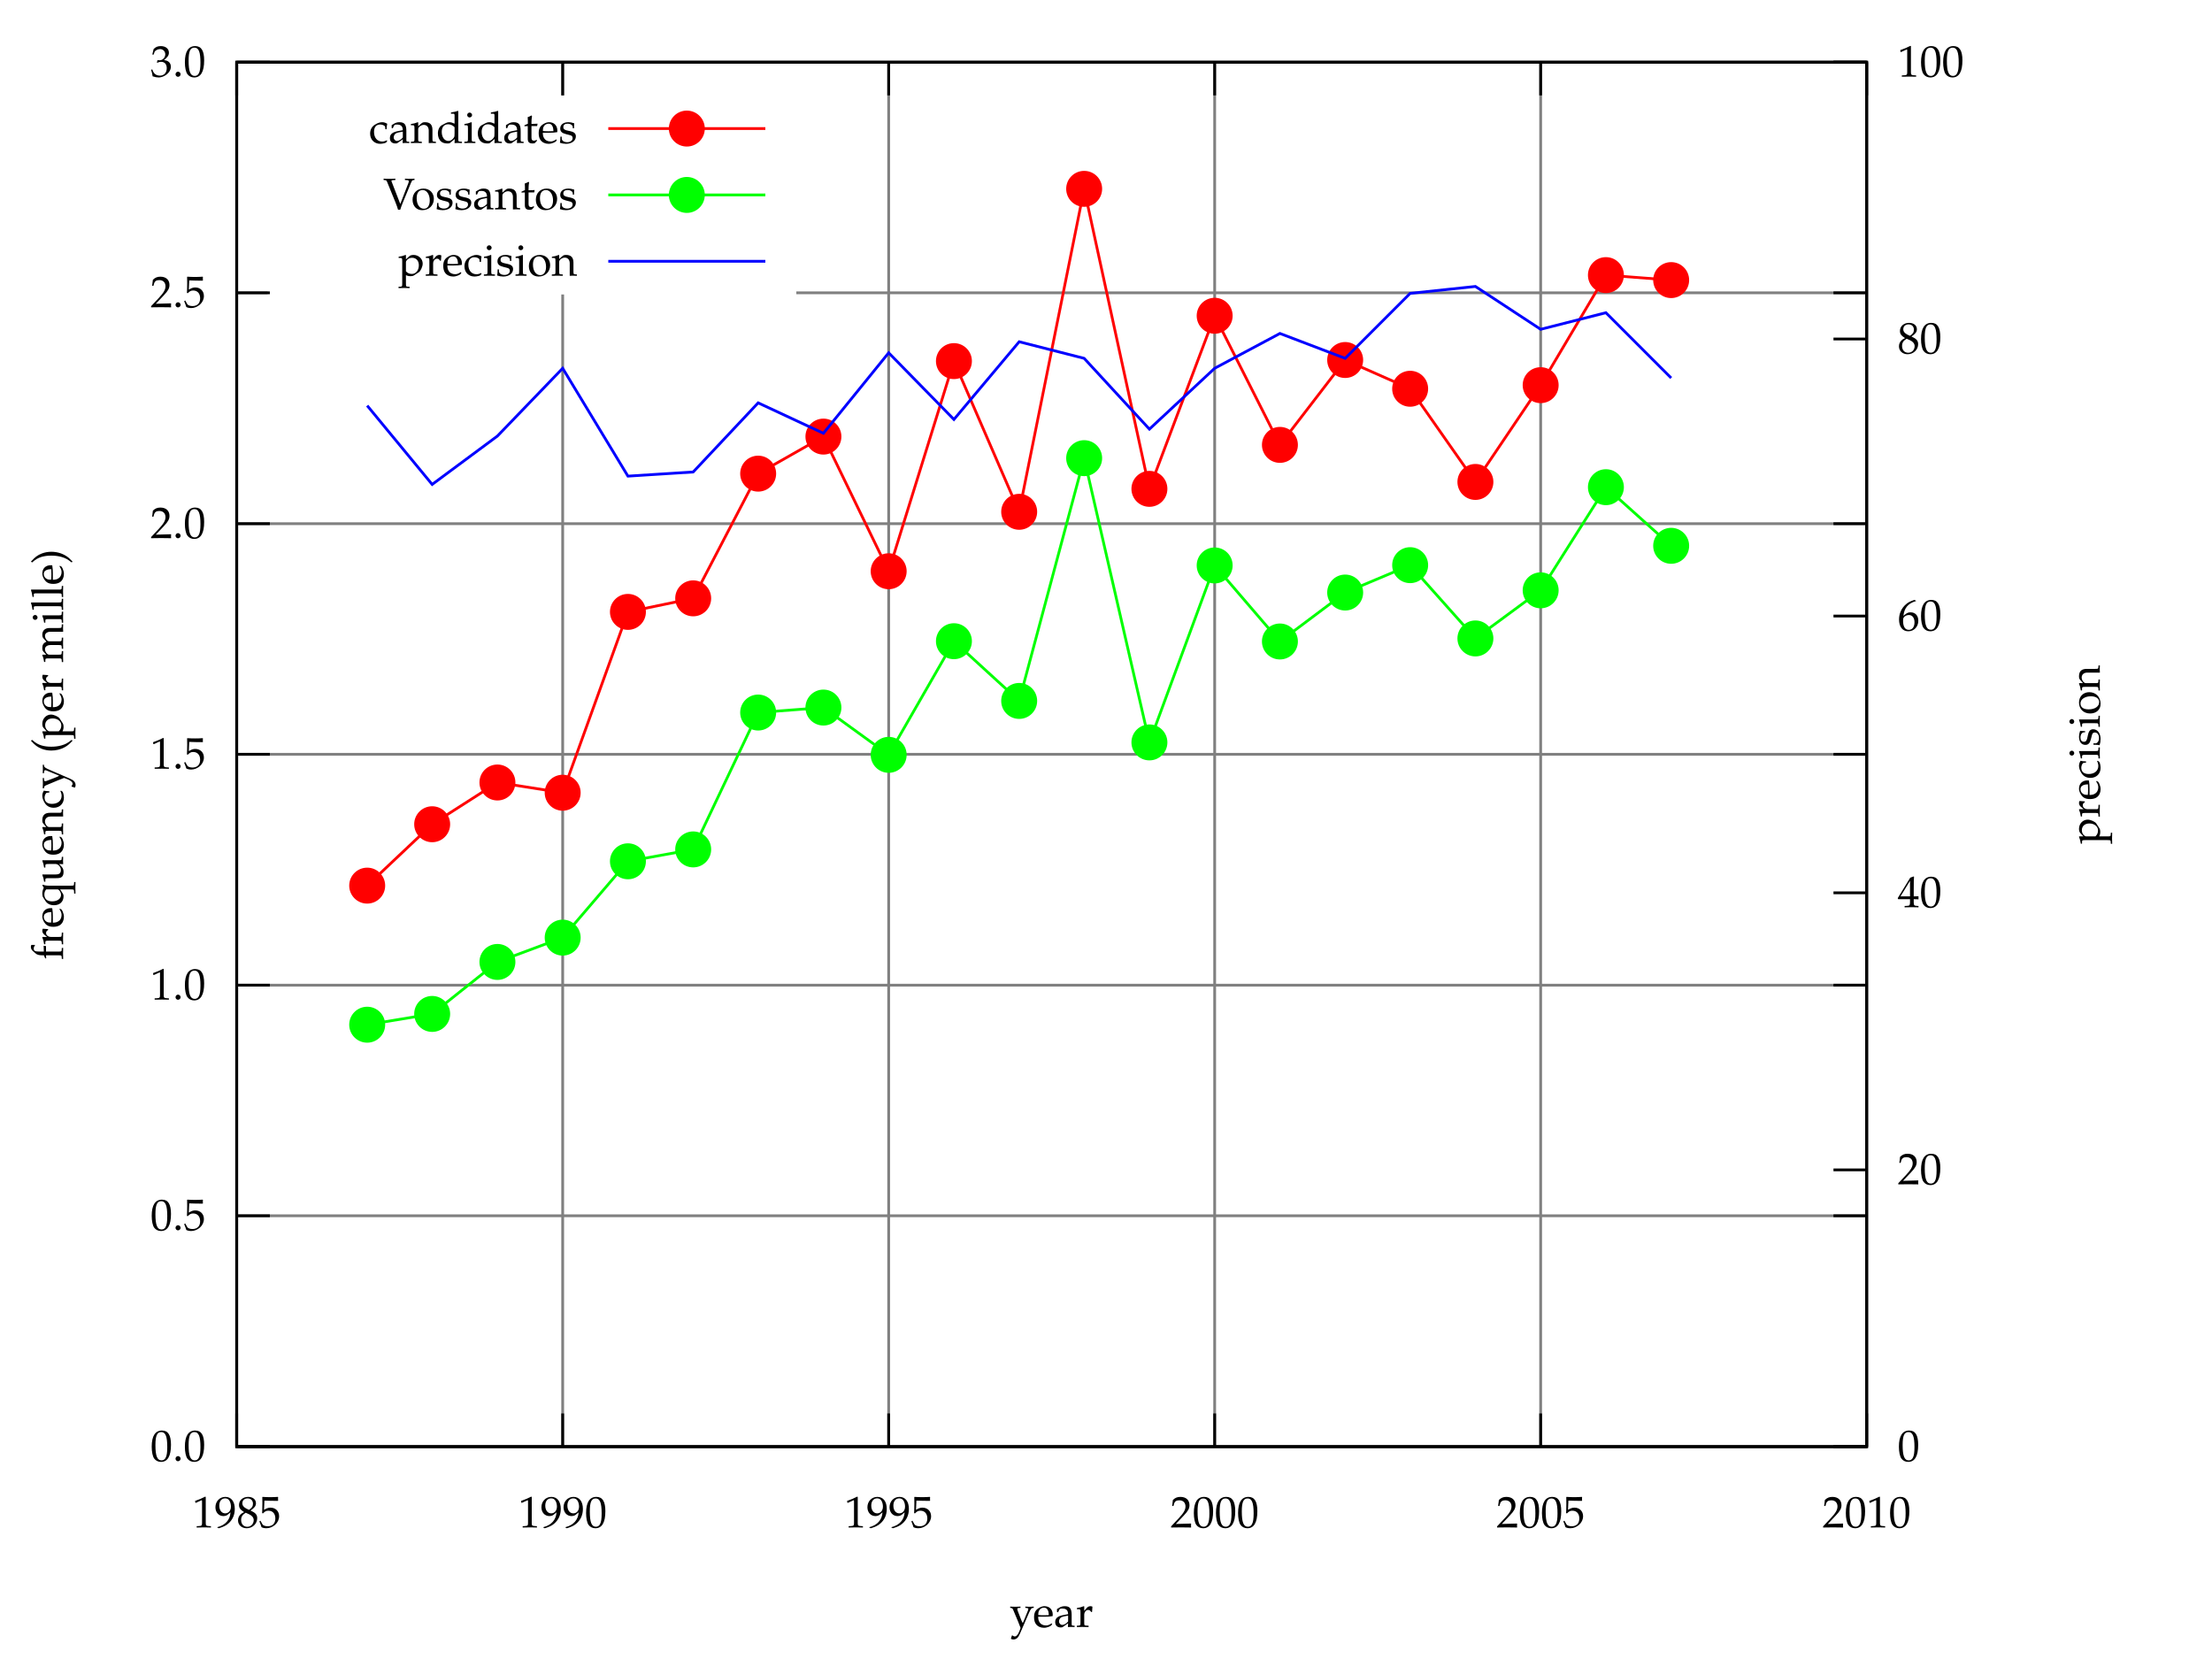
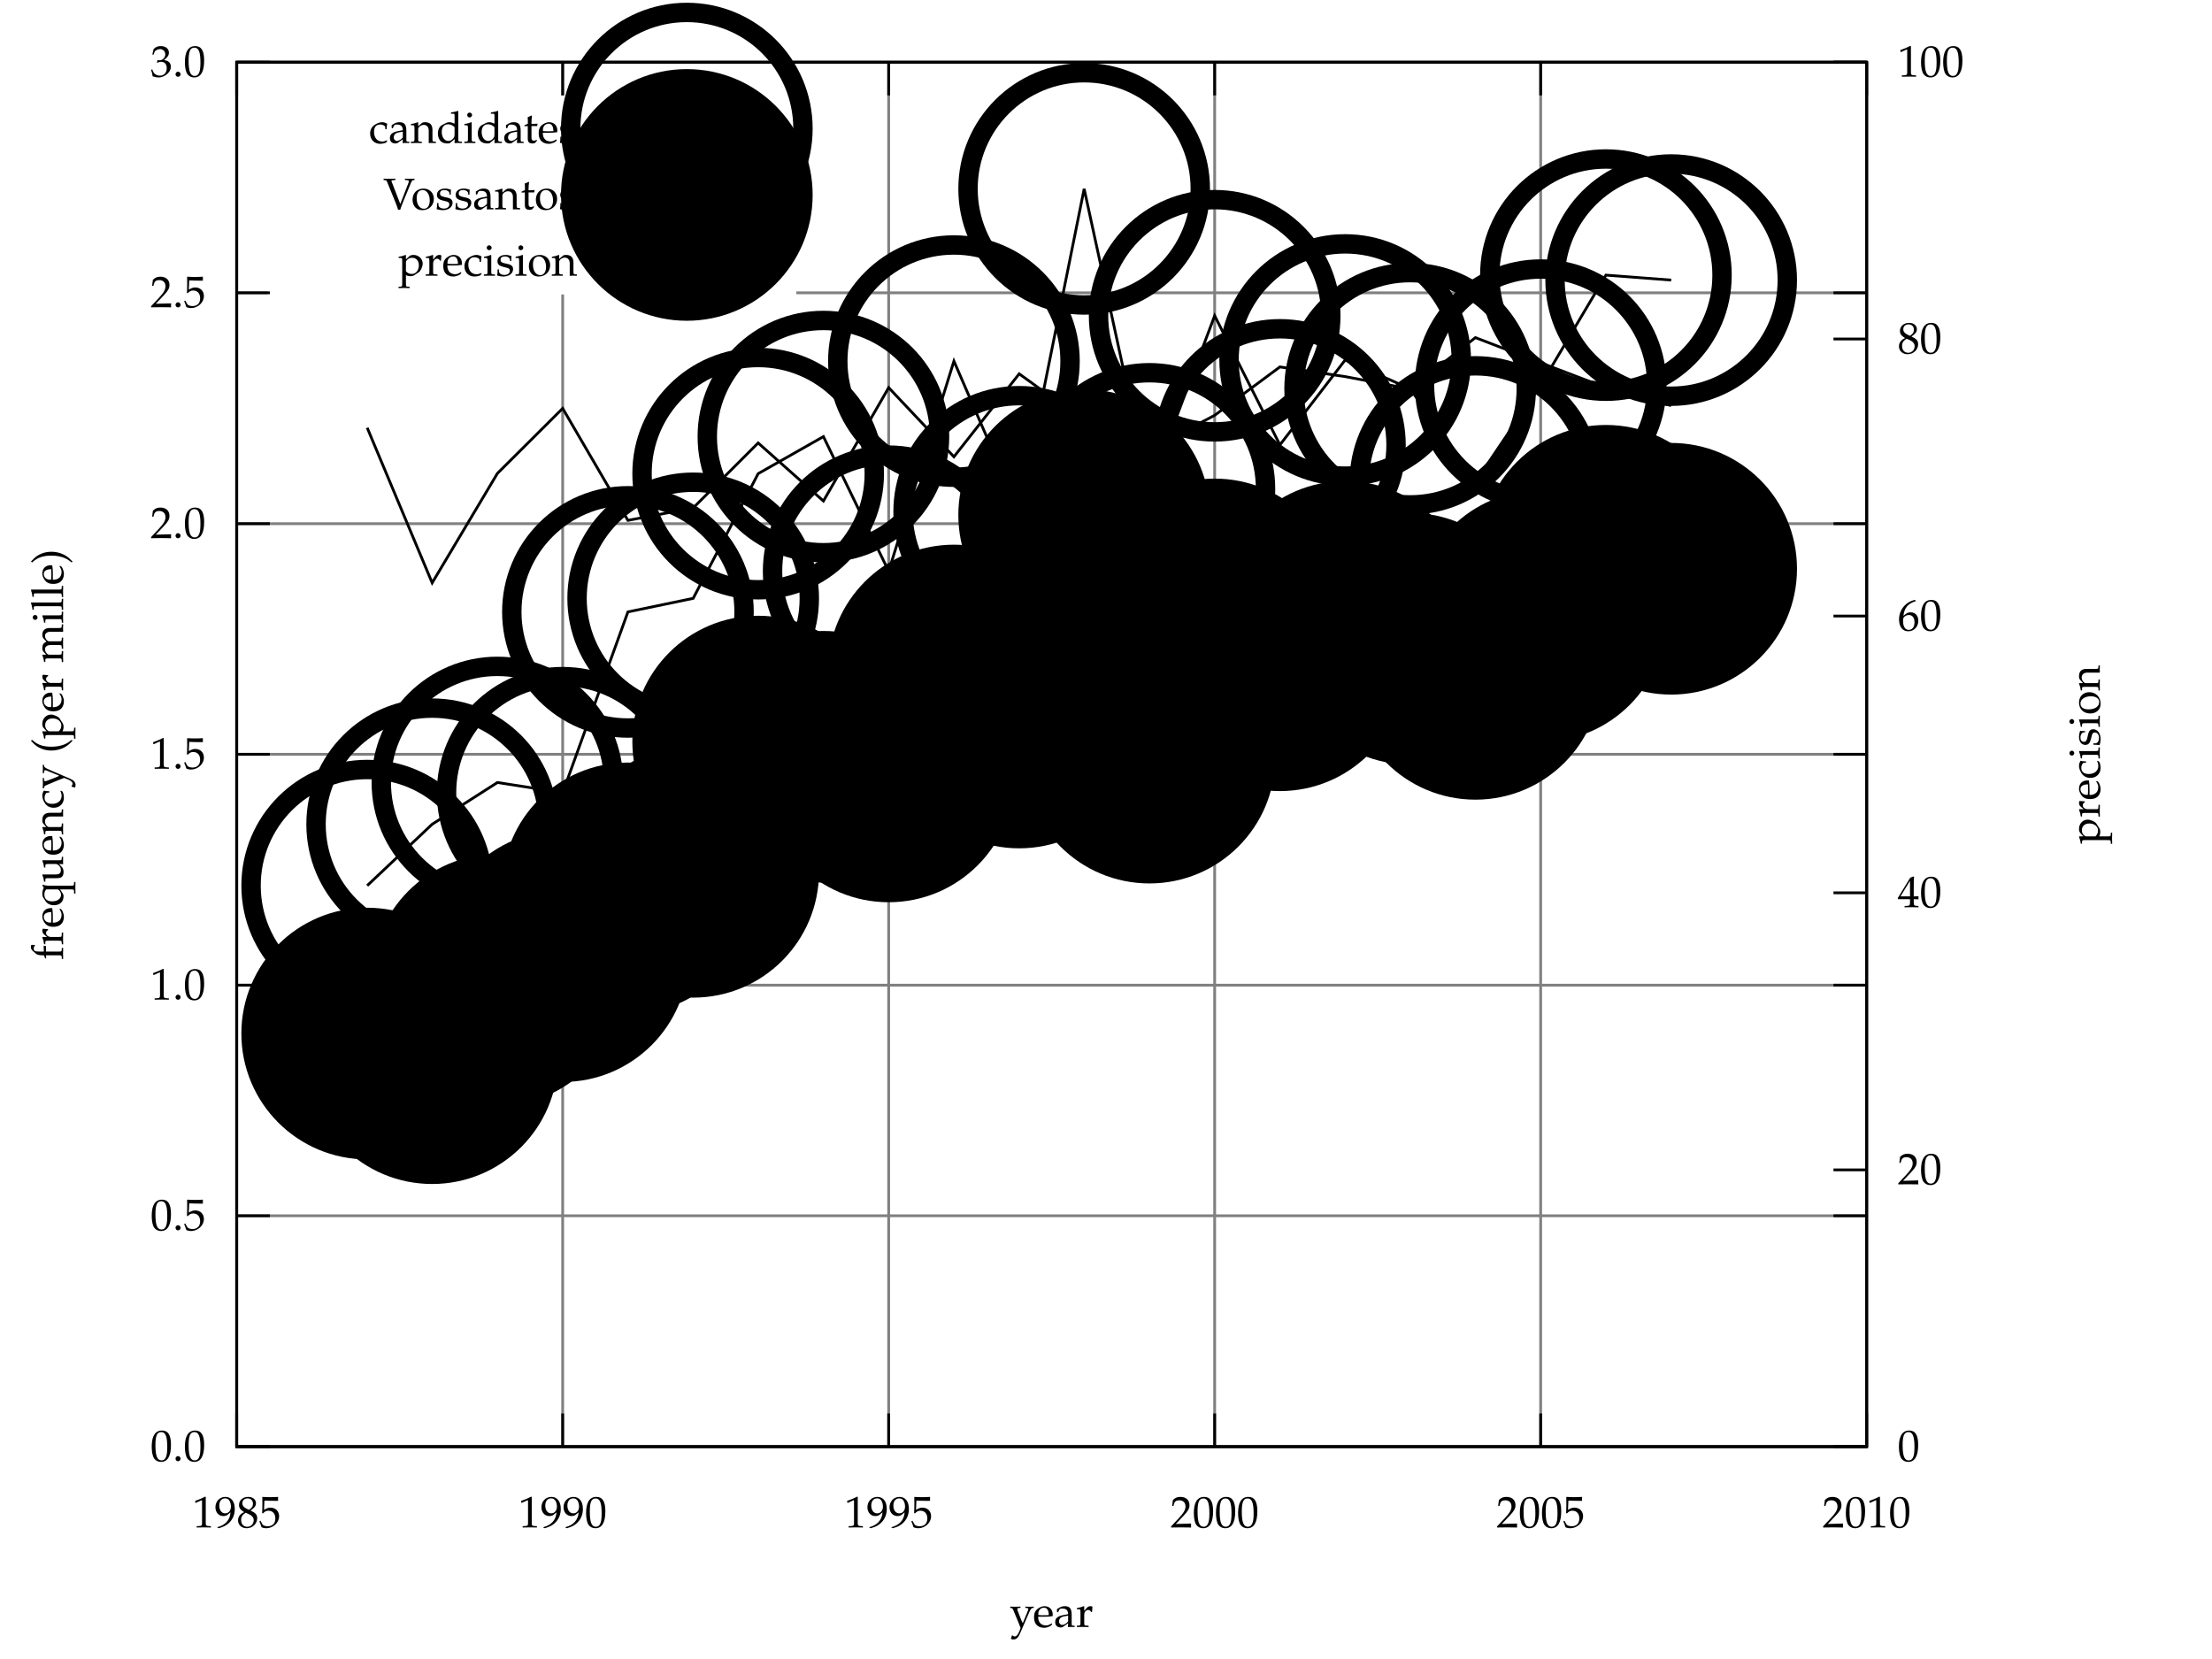
<svg xmlns="http://www.w3.org/2000/svg" xmlns:xlink="http://www.w3.org/1999/xlink" viewBox="0 0 800 600">
  <g id="gnuplot_canvas">
    <rect x="0" y="0" width="800" height="600" fill="none" />
    <defs>
      <circle id="gpDot" r="0.5" stroke-width="0.5" />
      <path id="gpPt0" stroke-width="0.167" stroke="currentColor" d="M-1,0 h2 M0,-1 v2" />
      <path id="gpPt1" stroke-width="0.167" stroke="currentColor" d="M-1,-1 L1,1 M1,-1 L-1,1" />
      <path id="gpPt2" stroke-width="0.167" stroke="currentColor" d="M-1,0 L1,0 M0,-1 L0,1 M-1,-1 L1,1 M-1,1 L1,-1" />
      <rect id="gpPt3" stroke-width="0.167" stroke="currentColor" x="-1" y="-1" width="2" height="2" />
      <rect id="gpPt4" stroke-width="0.167" stroke="currentColor" fill="currentColor" x="-1" y="-1" width="2" height="2" />
      <circle id="gpPt5" stroke-width="0.167" stroke="currentColor" cx="0" cy="0" r="1" />
      <use xlink:href="#gpPt5" id="gpPt6" fill="currentColor" stroke="none" />
      <path id="gpPt7" stroke-width="0.167" stroke="currentColor" d="M0,-1.33 L-1.33,0.67 L1.33,0.67 z" />
      <use xlink:href="#gpPt7" id="gpPt8" fill="currentColor" stroke="none" />
      <use xlink:href="#gpPt7" id="gpPt9" stroke="currentColor" transform="rotate(180)" />
      <use xlink:href="#gpPt9" id="gpPt10" fill="currentColor" stroke="none" />
      <use xlink:href="#gpPt3" id="gpPt11" stroke="currentColor" transform="rotate(45)" />
      <use xlink:href="#gpPt11" id="gpPt12" fill="currentColor" stroke="none" />
      <path id="gpPt13" stroke-width="0.167" stroke="currentColor" d="M0,1.330 L1.265,0.411 L0.782,-1.067 L-0.782,-1.076 L-1.265,0.411 z" />
      <use xlink:href="#gpPt13" id="gpPt14" fill="currentColor" stroke="none" />
      <filter id="textbox" filterUnits="objectBoundingBox" x="0" y="0" height="1" width="1">
        <feFlood flood-color="white" flood-opacity="1" result="bgnd" />
        <feComposite in="SourceGraphic" in2="bgnd" operator="atop" />
      </filter>
      <filter id="greybox" filterUnits="objectBoundingBox" x="0" y="0" height="1" width="1">
        <feFlood flood-color="lightgrey" flood-opacity="1" result="grey" />
        <feComposite in="SourceGraphic" in2="grey" operator="atop" />
      </filter>
    </defs>
    <g fill="none" color="white" stroke="black" stroke-width="1.00" stroke-linecap="butt" stroke-linejoin="miter">
</g>
    <g fill="none" color="black" stroke="currentColor" stroke-width="1.00" stroke-linecap="butt" stroke-linejoin="miter">
</g>
    <g fill="none" color="black" stroke="currentColor" stroke-width="1.00" stroke-linecap="butt" stroke-linejoin="miter">
      <path stroke="gray" class="gridline" d="M85.6,523.2 L675.1,523.2  " />
    </g>
    <g fill="none" color="black" stroke="currentColor" stroke-width="1.00" stroke-linecap="butt" stroke-linejoin="miter">
      <path stroke="black" d="M85.6,523.2 L97.6,523.2 M675.1,523.2 L663.1,523.2  " />
      <g transform="translate(74.4,528.4)" stroke="none" fill="black" font-family="Palatino Linotype, Book Antiqua, Palatino, FreeSerif, serif" font-size="16.00" text-anchor="end">
        <text>
          <tspan font-family="Palatino Linotype, Book Antiqua, Palatino, FreeSerif, serif">0.0</tspan>
        </text>
      </g>
    </g>
    <g fill="none" color="black" stroke="currentColor" stroke-width="1.00" stroke-linecap="butt" stroke-linejoin="miter">
</g>
    <g fill="none" color="black" stroke="currentColor" stroke-width="1.00" stroke-linecap="butt" stroke-linejoin="miter">
      <path stroke="gray" class="gridline" d="M85.6,439.7 L675.1,439.7  " />
    </g>
    <g fill="none" color="black" stroke="currentColor" stroke-width="1.00" stroke-linecap="butt" stroke-linejoin="miter">
      <path stroke="black" d="M85.6,439.7 L97.6,439.7 M675.1,439.7 L663.1,439.7  " />
      <g transform="translate(74.4,444.9)" stroke="none" fill="black" font-family="Palatino Linotype, Book Antiqua, Palatino, FreeSerif, serif" font-size="16.00" text-anchor="end">
        <text>
          <tspan font-family="Palatino Linotype, Book Antiqua, Palatino, FreeSerif, serif">0.5</tspan>
        </text>
      </g>
    </g>
    <g fill="none" color="black" stroke="currentColor" stroke-width="1.00" stroke-linecap="butt" stroke-linejoin="miter">
</g>
    <g fill="none" color="black" stroke="currentColor" stroke-width="1.00" stroke-linecap="butt" stroke-linejoin="miter">
      <path stroke="gray" class="gridline" d="M85.6,356.3 L675.1,356.3  " />
    </g>
    <g fill="none" color="black" stroke="currentColor" stroke-width="1.00" stroke-linecap="butt" stroke-linejoin="miter">
      <path stroke="black" d="M85.6,356.3 L97.6,356.3 M675.1,356.3 L663.1,356.3  " />
      <g transform="translate(74.4,361.5)" stroke="none" fill="black" font-family="Palatino Linotype, Book Antiqua, Palatino, FreeSerif, serif" font-size="16.00" text-anchor="end">
        <text>
          <tspan font-family="Palatino Linotype, Book Antiqua, Palatino, FreeSerif, serif">1.0</tspan>
        </text>
      </g>
    </g>
    <g fill="none" color="black" stroke="currentColor" stroke-width="1.00" stroke-linecap="butt" stroke-linejoin="miter">
</g>
    <g fill="none" color="black" stroke="currentColor" stroke-width="1.00" stroke-linecap="butt" stroke-linejoin="miter">
      <path stroke="gray" class="gridline" d="M85.6,272.8 L675.1,272.8  " />
    </g>
    <g fill="none" color="black" stroke="currentColor" stroke-width="1.00" stroke-linecap="butt" stroke-linejoin="miter">
      <path stroke="black" d="M85.6,272.8 L97.6,272.8 M675.1,272.8 L663.1,272.8  " />
      <g transform="translate(74.4,278.0)" stroke="none" fill="black" font-family="Palatino Linotype, Book Antiqua, Palatino, FreeSerif, serif" font-size="16.00" text-anchor="end">
        <text>
          <tspan font-family="Palatino Linotype, Book Antiqua, Palatino, FreeSerif, serif">1.5</tspan>
        </text>
      </g>
    </g>
    <g fill="none" color="black" stroke="currentColor" stroke-width="1.00" stroke-linecap="butt" stroke-linejoin="miter">
</g>
    <g fill="none" color="black" stroke="currentColor" stroke-width="1.00" stroke-linecap="butt" stroke-linejoin="miter">
      <path stroke="gray" class="gridline" d="M85.6,189.4 L675.1,189.4  " />
    </g>
    <g fill="none" color="black" stroke="currentColor" stroke-width="1.00" stroke-linecap="butt" stroke-linejoin="miter">
      <path stroke="black" d="M85.6,189.4 L97.6,189.4 M675.1,189.4 L663.1,189.4  " />
      <g transform="translate(74.4,194.6)" stroke="none" fill="black" font-family="Palatino Linotype, Book Antiqua, Palatino, FreeSerif, serif" font-size="16.00" text-anchor="end">
        <text>
          <tspan font-family="Palatino Linotype, Book Antiqua, Palatino, FreeSerif, serif">2.0</tspan>
        </text>
      </g>
    </g>
    <g fill="none" color="black" stroke="currentColor" stroke-width="1.00" stroke-linecap="butt" stroke-linejoin="miter">
</g>
    <g fill="none" color="black" stroke="currentColor" stroke-width="1.00" stroke-linecap="butt" stroke-linejoin="miter">
      <path stroke="gray" class="gridline" d="M85.6,105.9 L96.8,105.9 M288.0,105.9 L675.1,105.9  " />
    </g>
    <g fill="none" color="black" stroke="currentColor" stroke-width="1.00" stroke-linecap="butt" stroke-linejoin="miter">
      <path stroke="black" d="M85.6,105.9 L97.6,105.9 M675.1,105.9 L663.1,105.9  " />
      <g transform="translate(74.4,111.1)" stroke="none" fill="black" font-family="Palatino Linotype, Book Antiqua, Palatino, FreeSerif, serif" font-size="16.00" text-anchor="end">
        <text>
          <tspan font-family="Palatino Linotype, Book Antiqua, Palatino, FreeSerif, serif">2.5</tspan>
        </text>
      </g>
    </g>
    <g fill="none" color="black" stroke="currentColor" stroke-width="1.00" stroke-linecap="butt" stroke-linejoin="miter">
</g>
    <g fill="none" color="black" stroke="currentColor" stroke-width="1.00" stroke-linecap="butt" stroke-linejoin="miter">
      <path stroke="gray" class="gridline" d="M85.6,22.5 L675.1,22.5  " />
    </g>
    <g fill="none" color="black" stroke="currentColor" stroke-width="1.00" stroke-linecap="butt" stroke-linejoin="miter">
      <path stroke="black" d="M85.6,22.5 L97.6,22.5 M675.1,22.5 L663.1,22.5  " />
      <g transform="translate(74.4,27.7)" stroke="none" fill="black" font-family="Palatino Linotype, Book Antiqua, Palatino, FreeSerif, serif" font-size="16.00" text-anchor="end">
        <text>
          <tspan font-family="Palatino Linotype, Book Antiqua, Palatino, FreeSerif, serif">3.0</tspan>
        </text>
      </g>
    </g>
    <g fill="none" color="black" stroke="currentColor" stroke-width="1.00" stroke-linecap="butt" stroke-linejoin="miter">
</g>
    <g fill="none" color="black" stroke="currentColor" stroke-width="1.00" stroke-linecap="butt" stroke-linejoin="miter">
      <path stroke="gray" class="gridline" d="M85.6,523.2 L85.6,22.5  " />
    </g>
    <g fill="none" color="black" stroke="currentColor" stroke-width="1.00" stroke-linecap="butt" stroke-linejoin="miter">
      <path stroke="black" d="M85.6,523.2 L85.6,511.2 M85.6,22.5 L85.6,34.5  " />
      <g transform="translate(85.6,552.4)" stroke="none" fill="black" font-family="Palatino Linotype, Book Antiqua, Palatino, FreeSerif, serif" font-size="16.00" text-anchor="middle">
        <text>
          <tspan font-family="Palatino Linotype, Book Antiqua, Palatino, FreeSerif, serif"> 1985</tspan>
        </text>
      </g>
    </g>
    <g fill="none" color="black" stroke="currentColor" stroke-width="1.00" stroke-linecap="butt" stroke-linejoin="miter">
</g>
    <g fill="none" color="black" stroke="currentColor" stroke-width="1.00" stroke-linecap="butt" stroke-linejoin="miter">
      <path stroke="gray" class="gridline" d="M203.5,523.2 L203.5,106.5 M203.5,34.5 L203.5,22.5  " />
    </g>
    <g fill="none" color="black" stroke="currentColor" stroke-width="1.00" stroke-linecap="butt" stroke-linejoin="miter">
      <path stroke="black" d="M203.5,523.2 L203.5,511.2 M203.5,22.5 L203.5,34.5  " />
      <g transform="translate(203.5,552.4)" stroke="none" fill="black" font-family="Palatino Linotype, Book Antiqua, Palatino, FreeSerif, serif" font-size="16.00" text-anchor="middle">
        <text>
          <tspan font-family="Palatino Linotype, Book Antiqua, Palatino, FreeSerif, serif"> 1990</tspan>
        </text>
      </g>
    </g>
    <g fill="none" color="black" stroke="currentColor" stroke-width="1.00" stroke-linecap="butt" stroke-linejoin="miter">
</g>
    <g fill="none" color="black" stroke="currentColor" stroke-width="1.00" stroke-linecap="butt" stroke-linejoin="miter">
      <path stroke="gray" class="gridline" d="M321.4,523.2 L321.4,22.5  " />
    </g>
    <g fill="none" color="black" stroke="currentColor" stroke-width="1.00" stroke-linecap="butt" stroke-linejoin="miter">
      <path stroke="black" d="M321.4,523.2 L321.4,511.2 M321.4,22.5 L321.4,34.5  " />
      <g transform="translate(321.4,552.4)" stroke="none" fill="black" font-family="Palatino Linotype, Book Antiqua, Palatino, FreeSerif, serif" font-size="16.00" text-anchor="middle">
        <text>
          <tspan font-family="Palatino Linotype, Book Antiqua, Palatino, FreeSerif, serif"> 1995</tspan>
        </text>
      </g>
    </g>
    <g fill="none" color="black" stroke="currentColor" stroke-width="1.00" stroke-linecap="butt" stroke-linejoin="miter">
</g>
    <g fill="none" color="black" stroke="currentColor" stroke-width="1.00" stroke-linecap="butt" stroke-linejoin="miter">
      <path stroke="gray" class="gridline" d="M439.3,523.2 L439.3,22.5  " />
    </g>
    <g fill="none" color="black" stroke="currentColor" stroke-width="1.00" stroke-linecap="butt" stroke-linejoin="miter">
      <path stroke="black" d="M439.3,523.2 L439.3,511.2 M439.3,22.5 L439.3,34.5  " />
      <g transform="translate(439.3,552.4)" stroke="none" fill="black" font-family="Palatino Linotype, Book Antiqua, Palatino, FreeSerif, serif" font-size="16.00" text-anchor="middle">
        <text>
          <tspan font-family="Palatino Linotype, Book Antiqua, Palatino, FreeSerif, serif"> 2000</tspan>
        </text>
      </g>
    </g>
    <g fill="none" color="black" stroke="currentColor" stroke-width="1.00" stroke-linecap="butt" stroke-linejoin="miter">
</g>
    <g fill="none" color="black" stroke="currentColor" stroke-width="1.00" stroke-linecap="butt" stroke-linejoin="miter">
      <path stroke="gray" class="gridline" d="M557.2,523.2 L557.2,22.5  " />
    </g>
    <g fill="none" color="black" stroke="currentColor" stroke-width="1.00" stroke-linecap="butt" stroke-linejoin="miter">
      <path stroke="black" d="M557.2,523.2 L557.2,511.2 M557.2,22.5 L557.2,34.5  " />
      <g transform="translate(557.2,552.4)" stroke="none" fill="black" font-family="Palatino Linotype, Book Antiqua, Palatino, FreeSerif, serif" font-size="16.00" text-anchor="middle">
        <text>
          <tspan font-family="Palatino Linotype, Book Antiqua, Palatino, FreeSerif, serif"> 2005</tspan>
        </text>
      </g>
    </g>
    <g fill="none" color="black" stroke="currentColor" stroke-width="1.00" stroke-linecap="butt" stroke-linejoin="miter">
</g>
    <g fill="none" color="black" stroke="currentColor" stroke-width="1.00" stroke-linecap="butt" stroke-linejoin="miter">
      <path stroke="gray" class="gridline" d="M675.1,523.2 L675.1,22.5  " />
    </g>
    <g fill="none" color="black" stroke="currentColor" stroke-width="1.00" stroke-linecap="butt" stroke-linejoin="miter">
      <path stroke="black" d="M675.1,523.2 L675.1,511.2 M675.1,22.5 L675.1,34.5  " />
      <g transform="translate(675.1,552.4)" stroke="none" fill="black" font-family="Palatino Linotype, Book Antiqua, Palatino, FreeSerif, serif" font-size="16.00" text-anchor="middle">
        <text>
          <tspan font-family="Palatino Linotype, Book Antiqua, Palatino, FreeSerif, serif"> 2010</tspan>
        </text>
      </g>
    </g>
    <g fill="none" color="black" stroke="currentColor" stroke-width="1.00" stroke-linecap="butt" stroke-linejoin="miter">
      <path stroke="black" d="M675.1,523.2 L663.1,523.2  " />
      <g transform="translate(686.3,528.4)" stroke="none" fill="black" font-family="Palatino Linotype, Book Antiqua, Palatino, FreeSerif, serif" font-size="16.00" text-anchor="start">
        <text>
          <tspan font-family="Palatino Linotype, Book Antiqua, Palatino, FreeSerif, serif"> 0</tspan>
        </text>
      </g>
    </g>
    <g fill="none" color="black" stroke="currentColor" stroke-width="1.00" stroke-linecap="butt" stroke-linejoin="miter">
      <path stroke="black" d="M675.1,423.1 L663.1,423.1  " />
      <g transform="translate(686.3,428.3)" stroke="none" fill="black" font-family="Palatino Linotype, Book Antiqua, Palatino, FreeSerif, serif" font-size="16.00" text-anchor="start">
        <text>
          <tspan font-family="Palatino Linotype, Book Antiqua, Palatino, FreeSerif, serif"> 20</tspan>
        </text>
      </g>
    </g>
    <g fill="none" color="black" stroke="currentColor" stroke-width="1.00" stroke-linecap="butt" stroke-linejoin="miter">
      <path stroke="black" d="M675.1,322.9 L663.1,322.9  " />
      <g transform="translate(686.3,328.1)" stroke="none" fill="black" font-family="Palatino Linotype, Book Antiqua, Palatino, FreeSerif, serif" font-size="16.00" text-anchor="start">
        <text>
          <tspan font-family="Palatino Linotype, Book Antiqua, Palatino, FreeSerif, serif"> 40</tspan>
        </text>
      </g>
    </g>
    <g fill="none" color="black" stroke="currentColor" stroke-width="1.00" stroke-linecap="butt" stroke-linejoin="miter">
      <path stroke="black" d="M675.1,222.8 L663.1,222.8  " />
      <g transform="translate(686.3,228.0)" stroke="none" fill="black" font-family="Palatino Linotype, Book Antiqua, Palatino, FreeSerif, serif" font-size="16.00" text-anchor="start">
        <text>
          <tspan font-family="Palatino Linotype, Book Antiqua, Palatino, FreeSerif, serif"> 60</tspan>
        </text>
      </g>
    </g>
    <g fill="none" color="black" stroke="currentColor" stroke-width="1.00" stroke-linecap="butt" stroke-linejoin="miter">
      <path stroke="black" d="M675.1,122.6 L663.1,122.6  " />
      <g transform="translate(686.3,127.8)" stroke="none" fill="black" font-family="Palatino Linotype, Book Antiqua, Palatino, FreeSerif, serif" font-size="16.00" text-anchor="start">
        <text>
          <tspan font-family="Palatino Linotype, Book Antiqua, Palatino, FreeSerif, serif"> 80</tspan>
        </text>
      </g>
    </g>
    <g fill="none" color="black" stroke="currentColor" stroke-width="1.00" stroke-linecap="butt" stroke-linejoin="miter">
      <path stroke="black" d="M675.1,22.5 L663.1,22.5  " />
      <g transform="translate(686.3,27.7)" stroke="none" fill="black" font-family="Palatino Linotype, Book Antiqua, Palatino, FreeSerif, serif" font-size="16.00" text-anchor="start">
        <text>
          <tspan font-family="Palatino Linotype, Book Antiqua, Palatino, FreeSerif, serif"> 100</tspan>
        </text>
      </g>
    </g>
    <g fill="none" color="black" stroke="currentColor" stroke-width="1.00" stroke-linecap="butt" stroke-linejoin="miter">
</g>
    <g fill="none" color="black" stroke="currentColor" stroke-width="1.00" stroke-linecap="butt" stroke-linejoin="miter">
      <path stroke="black" d="M85.6,22.5 L85.6,523.2 L675.1,523.2 L675.1,22.5 L85.6,22.5 Z  " />
    </g>
    <g fill="none" color="black" stroke="currentColor" stroke-width="1.00" stroke-linecap="butt" stroke-linejoin="miter">
      <g transform="translate(22.8,272.9) rotate(270)" stroke="none" fill="black" font-family="Palatino Linotype, Book Antiqua, Palatino, FreeSerif, serif" font-size="16.00" text-anchor="middle">
        <text>
          <tspan font-family="Palatino Linotype, Book Antiqua, Palatino, FreeSerif, serif">frequency (per mille)</tspan>
        </text>
      </g>
    </g>
    <g fill="none" color="black" stroke="currentColor" stroke-width="1.00" stroke-linecap="butt" stroke-linejoin="miter">
      <g transform="translate(759.4,272.9) rotate(270)" stroke="none" fill="black" font-family="Palatino Linotype, Book Antiqua, Palatino, FreeSerif, serif" font-size="16.00" text-anchor="middle">
        <text>
          <tspan font-family="Palatino Linotype, Book Antiqua, Palatino, FreeSerif, serif">precision</tspan>
        </text>
      </g>
    </g>
    <g fill="none" color="black" stroke="currentColor" stroke-width="1.00" stroke-linecap="butt" stroke-linejoin="miter">
      <g transform="translate(380.3,588.4)" stroke="none" fill="black" font-family="Palatino Linotype, Book Antiqua, Palatino, FreeSerif, serif" font-size="16.00" text-anchor="middle">
        <text>
          <tspan font-family="Palatino Linotype, Book Antiqua, Palatino, FreeSerif, serif">year</tspan>
        </text>
      </g>
    </g>
    <g fill="none" color="black" stroke="currentColor" stroke-width="1.00" stroke-linecap="butt" stroke-linejoin="miter">
</g>
    <g id="gnuplot_plot_1">
      <g fill="none" color="black" stroke="currentColor" stroke-width="1.00" stroke-linecap="butt" stroke-linejoin="miter">
        <g transform="translate(208.8,51.7)" stroke="none" fill="black" font-family="Palatino Linotype, Book Antiqua, Palatino, FreeSerif, serif" font-size="16.00" text-anchor="end">
          <text>
            <tspan font-family="Palatino Linotype, Book Antiqua, Palatino, FreeSerif, serif">candidates</tspan>
          </text>
        </g>
      </g>
      <g fill="none" color="black" stroke="currentColor" stroke-width="1.00" stroke-linecap="butt" stroke-linejoin="miter">
-         <path stroke="rgb(255,   0,   0)" d="M220.0,46.5 L276.8,46.5 M132.8,320.3 L156.3,298.1 L179.9,283.0 L203.5,286.7 L227.1,221.3 L250.7,216.4   L274.2,171.3 L297.8,157.9 L321.4,206.6 L345.0,130.6 L368.6,185.1 L392.1,68.3 L415.7,176.8 L439.3,114.2   L462.9,160.9 L486.5,130.2 L510.0,140.6 L533.6,174.3 L557.2,139.3 L580.8,99.5 L604.4,101.3  " />
-         <use xlink:href="#gpPt6" transform="translate(132.8,320.3) scale(6.00)" color="rgb(255,   0,   0)" />
-         <use xlink:href="#gpPt6" transform="translate(156.3,298.1) scale(6.00)" color="rgb(255,   0,   0)" />
-         <use xlink:href="#gpPt6" transform="translate(179.9,283.0) scale(6.00)" color="rgb(255,   0,   0)" />
-         <use xlink:href="#gpPt6" transform="translate(203.5,286.7) scale(6.00)" color="rgb(255,   0,   0)" />
-         <use xlink:href="#gpPt6" transform="translate(227.1,221.3) scale(6.00)" color="rgb(255,   0,   0)" />
-         <use xlink:href="#gpPt6" transform="translate(250.7,216.4) scale(6.00)" color="rgb(255,   0,   0)" />
-         <use xlink:href="#gpPt6" transform="translate(274.2,171.3) scale(6.00)" color="rgb(255,   0,   0)" />
-         <use xlink:href="#gpPt6" transform="translate(297.8,157.9) scale(6.00)" color="rgb(255,   0,   0)" />
-         <use xlink:href="#gpPt6" transform="translate(321.4,206.6) scale(6.00)" color="rgb(255,   0,   0)" />
-         <use xlink:href="#gpPt6" transform="translate(345.0,130.6) scale(6.00)" color="rgb(255,   0,   0)" />
-         <use xlink:href="#gpPt6" transform="translate(368.6,185.1) scale(6.00)" color="rgb(255,   0,   0)" />
-         <use xlink:href="#gpPt6" transform="translate(392.1,68.3) scale(6.00)" color="rgb(255,   0,   0)" />
-         <use xlink:href="#gpPt6" transform="translate(415.7,176.8) scale(6.00)" color="rgb(255,   0,   0)" />
-         <use xlink:href="#gpPt6" transform="translate(439.3,114.2) scale(6.00)" color="rgb(255,   0,   0)" />
-         <use xlink:href="#gpPt6" transform="translate(462.9,160.9) scale(6.00)" color="rgb(255,   0,   0)" />
-         <use xlink:href="#gpPt6" transform="translate(486.5,130.2) scale(6.00)" color="rgb(255,   0,   0)" />
-         <use xlink:href="#gpPt6" transform="translate(510.0,140.6) scale(6.00)" color="rgb(255,   0,   0)" />
-         <use xlink:href="#gpPt6" transform="translate(533.6,174.3) scale(6.00)" color="rgb(255,   0,   0)" />
-         <use xlink:href="#gpPt6" transform="translate(557.2,139.3) scale(6.00)" color="rgb(255,   0,   0)" />
-         <use xlink:href="#gpPt6" transform="translate(580.8,99.5) scale(6.00)" color="rgb(255,   0,   0)" />
-         <use xlink:href="#gpPt6" transform="translate(604.4,101.3) scale(6.00)" color="rgb(255,   0,   0)" />
-         <use xlink:href="#gpPt6" transform="translate(248.4,46.5) scale(6.00)" color="rgb(255,   0,   0)" />
+         <path stroke="rgb(  0,   0,   0)" d="M220.0,46.5 L276.8,46.5 M132.8,320.3 L156.3,298.1 L179.9,283.0 L203.5,286.7 L227.1,221.3 L250.7,216.4   L274.2,171.3 L297.8,157.9 L321.4,206.6 L345.0,130.6 L368.6,185.1 L392.1,68.3 L415.7,176.8 L439.3,114.2   L462.9,160.9 L486.5,130.2 L510.0,140.6 L533.6,174.3 L557.2,139.3 L580.8,99.5 L604.4,101.3  " />
+         <use xlink:href="#gpPt5" transform="translate(132.8,320.3) scale(42.00)" color="rgb(  0,   0,   0)" />
+         <use xlink:href="#gpPt5" transform="translate(156.3,298.1) scale(42.00)" color="rgb(  0,   0,   0)" />
+         <use xlink:href="#gpPt5" transform="translate(179.9,283.0) scale(42.00)" color="rgb(  0,   0,   0)" />
+         <use xlink:href="#gpPt5" transform="translate(203.5,286.7) scale(42.00)" color="rgb(  0,   0,   0)" />
+         <use xlink:href="#gpPt5" transform="translate(227.1,221.3) scale(42.00)" color="rgb(  0,   0,   0)" />
+         <use xlink:href="#gpPt5" transform="translate(250.7,216.4) scale(42.00)" color="rgb(  0,   0,   0)" />
+         <use xlink:href="#gpPt5" transform="translate(274.2,171.3) scale(42.00)" color="rgb(  0,   0,   0)" />
+         <use xlink:href="#gpPt5" transform="translate(297.8,157.9) scale(42.00)" color="rgb(  0,   0,   0)" />
+         <use xlink:href="#gpPt5" transform="translate(321.4,206.6) scale(42.00)" color="rgb(  0,   0,   0)" />
+         <use xlink:href="#gpPt5" transform="translate(345.0,130.6) scale(42.00)" color="rgb(  0,   0,   0)" />
+         <use xlink:href="#gpPt5" transform="translate(368.6,185.1) scale(42.00)" color="rgb(  0,   0,   0)" />
+         <use xlink:href="#gpPt5" transform="translate(392.1,68.3) scale(42.00)" color="rgb(  0,   0,   0)" />
+         <use xlink:href="#gpPt5" transform="translate(415.7,176.8) scale(42.00)" color="rgb(  0,   0,   0)" />
+         <use xlink:href="#gpPt5" transform="translate(439.3,114.2) scale(42.00)" color="rgb(  0,   0,   0)" />
+         <use xlink:href="#gpPt5" transform="translate(462.9,160.9) scale(42.00)" color="rgb(  0,   0,   0)" />
+         <use xlink:href="#gpPt5" transform="translate(486.5,130.2) scale(42.00)" color="rgb(  0,   0,   0)" />
+         <use xlink:href="#gpPt5" transform="translate(510.0,140.6) scale(42.00)" color="rgb(  0,   0,   0)" />
+         <use xlink:href="#gpPt5" transform="translate(533.6,174.3) scale(42.00)" color="rgb(  0,   0,   0)" />
+         <use xlink:href="#gpPt5" transform="translate(557.2,139.3) scale(42.00)" color="rgb(  0,   0,   0)" />
+         <use xlink:href="#gpPt5" transform="translate(580.8,99.5) scale(42.00)" color="rgb(  0,   0,   0)" />
+         <use xlink:href="#gpPt5" transform="translate(604.4,101.3) scale(42.00)" color="rgb(  0,   0,   0)" />
+         <use xlink:href="#gpPt5" transform="translate(248.4,46.5) scale(42.00)" color="rgb(  0,   0,   0)" />
      </g>
    </g>
    <g id="gnuplot_plot_2">
      <g fill="none" color="black" stroke="currentColor" stroke-width="1.00" stroke-linecap="butt" stroke-linejoin="miter">
        <g transform="translate(208.8,75.7)" stroke="none" fill="black" font-family="Palatino Linotype, Book Antiqua, Palatino, FreeSerif, serif" font-size="16.00" text-anchor="end">
          <text>
            <tspan font-family="Palatino Linotype, Book Antiqua, Palatino, FreeSerif, serif">Vossantos</tspan>
          </text>
        </g>
      </g>
      <g fill="none" color="black" stroke="currentColor" stroke-width="1.00" stroke-linecap="butt" stroke-linejoin="miter">
-         <path stroke="rgb(  0, 255,   0)" d="M220.0,70.5 L276.8,70.5 M132.8,370.6 L156.3,366.7 L179.9,347.9 L203.5,339.1 L227.1,311.5 L250.7,307.2   L274.2,257.7 L297.8,255.9 L321.4,273.0 L345.0,231.9 L368.6,253.5 L392.1,165.7 L415.7,268.5 L439.3,204.5   L462.9,232.0 L486.5,214.3 L510.0,204.4 L533.6,230.9 L557.2,213.5 L580.8,176.2 L604.4,197.4  " />
-         <use xlink:href="#gpPt6" transform="translate(132.8,370.6) scale(6.00)" color="rgb(  0, 255,   0)" />
-         <use xlink:href="#gpPt6" transform="translate(156.3,366.7) scale(6.00)" color="rgb(  0, 255,   0)" />
-         <use xlink:href="#gpPt6" transform="translate(179.9,347.9) scale(6.00)" color="rgb(  0, 255,   0)" />
-         <use xlink:href="#gpPt6" transform="translate(203.5,339.1) scale(6.00)" color="rgb(  0, 255,   0)" />
-         <use xlink:href="#gpPt6" transform="translate(227.1,311.5) scale(6.00)" color="rgb(  0, 255,   0)" />
-         <use xlink:href="#gpPt6" transform="translate(250.7,307.2) scale(6.00)" color="rgb(  0, 255,   0)" />
-         <use xlink:href="#gpPt6" transform="translate(274.2,257.7) scale(6.00)" color="rgb(  0, 255,   0)" />
-         <use xlink:href="#gpPt6" transform="translate(297.8,255.9) scale(6.00)" color="rgb(  0, 255,   0)" />
-         <use xlink:href="#gpPt6" transform="translate(321.4,273.0) scale(6.00)" color="rgb(  0, 255,   0)" />
-         <use xlink:href="#gpPt6" transform="translate(345.0,231.9) scale(6.00)" color="rgb(  0, 255,   0)" />
-         <use xlink:href="#gpPt6" transform="translate(368.6,253.5) scale(6.00)" color="rgb(  0, 255,   0)" />
-         <use xlink:href="#gpPt6" transform="translate(392.1,165.7) scale(6.00)" color="rgb(  0, 255,   0)" />
-         <use xlink:href="#gpPt6" transform="translate(415.7,268.5) scale(6.00)" color="rgb(  0, 255,   0)" />
-         <use xlink:href="#gpPt6" transform="translate(439.3,204.5) scale(6.00)" color="rgb(  0, 255,   0)" />
-         <use xlink:href="#gpPt6" transform="translate(462.9,232.0) scale(6.00)" color="rgb(  0, 255,   0)" />
-         <use xlink:href="#gpPt6" transform="translate(486.5,214.3) scale(6.00)" color="rgb(  0, 255,   0)" />
-         <use xlink:href="#gpPt6" transform="translate(510.0,204.4) scale(6.00)" color="rgb(  0, 255,   0)" />
-         <use xlink:href="#gpPt6" transform="translate(533.6,230.9) scale(6.00)" color="rgb(  0, 255,   0)" />
-         <use xlink:href="#gpPt6" transform="translate(557.2,213.5) scale(6.00)" color="rgb(  0, 255,   0)" />
-         <use xlink:href="#gpPt6" transform="translate(580.8,176.2) scale(6.00)" color="rgb(  0, 255,   0)" />
-         <use xlink:href="#gpPt6" transform="translate(604.4,197.4) scale(6.00)" color="rgb(  0, 255,   0)" />
-         <use xlink:href="#gpPt6" transform="translate(248.4,70.5) scale(6.00)" color="rgb(  0, 255,   0)" />
+         <path stroke="rgb(  0,   0,   0)" d="M220.0,70.5 L276.8,70.5 M132.8,373.8 L156.3,382.7 L179.9,354.4 L203.5,345.8 L227.1,321.3 L250.7,315.3   L274.2,268.2 L297.8,273.7 L321.4,280.8 L345.0,242.5 L368.6,261.3 L392.1,186.3 L415.7,274.0 L439.3,218.6   L462.9,240.6 L486.5,219.5 L510.0,231.0 L533.6,243.7 L557.2,222.8 L580.8,199.2 L604.4,205.7  " />
+         <use xlink:href="#gpPt6" transform="translate(132.8,373.8) scale(42.00)" color="rgb(  0,   0,   0)" />
+         <use xlink:href="#gpPt6" transform="translate(156.3,382.7) scale(42.00)" color="rgb(  0,   0,   0)" />
+         <use xlink:href="#gpPt6" transform="translate(179.9,354.4) scale(42.00)" color="rgb(  0,   0,   0)" />
+         <use xlink:href="#gpPt6" transform="translate(203.5,345.8) scale(42.00)" color="rgb(  0,   0,   0)" />
+         <use xlink:href="#gpPt6" transform="translate(227.1,321.3) scale(42.00)" color="rgb(  0,   0,   0)" />
+         <use xlink:href="#gpPt6" transform="translate(250.7,315.3) scale(42.00)" color="rgb(  0,   0,   0)" />
+         <use xlink:href="#gpPt6" transform="translate(274.2,268.2) scale(42.00)" color="rgb(  0,   0,   0)" />
+         <use xlink:href="#gpPt6" transform="translate(297.8,273.7) scale(42.00)" color="rgb(  0,   0,   0)" />
+         <use xlink:href="#gpPt6" transform="translate(321.4,280.8) scale(42.00)" color="rgb(  0,   0,   0)" />
+         <use xlink:href="#gpPt6" transform="translate(345.0,242.5) scale(42.00)" color="rgb(  0,   0,   0)" />
+         <use xlink:href="#gpPt6" transform="translate(368.6,261.3) scale(42.00)" color="rgb(  0,   0,   0)" />
+         <use xlink:href="#gpPt6" transform="translate(392.1,186.3) scale(42.00)" color="rgb(  0,   0,   0)" />
+         <use xlink:href="#gpPt6" transform="translate(415.7,274.0) scale(42.00)" color="rgb(  0,   0,   0)" />
+         <use xlink:href="#gpPt6" transform="translate(439.3,218.6) scale(42.00)" color="rgb(  0,   0,   0)" />
+         <use xlink:href="#gpPt6" transform="translate(462.9,240.6) scale(42.00)" color="rgb(  0,   0,   0)" />
+         <use xlink:href="#gpPt6" transform="translate(486.5,219.5) scale(42.00)" color="rgb(  0,   0,   0)" />
+         <use xlink:href="#gpPt6" transform="translate(510.0,231.0) scale(42.00)" color="rgb(  0,   0,   0)" />
+         <use xlink:href="#gpPt6" transform="translate(533.6,243.7) scale(42.00)" color="rgb(  0,   0,   0)" />
+         <use xlink:href="#gpPt6" transform="translate(557.2,222.8) scale(42.00)" color="rgb(  0,   0,   0)" />
+         <use xlink:href="#gpPt6" transform="translate(580.8,199.2) scale(42.00)" color="rgb(  0,   0,   0)" />
+         <use xlink:href="#gpPt6" transform="translate(604.4,205.7) scale(42.00)" color="rgb(  0,   0,   0)" />
+         <use xlink:href="#gpPt6" transform="translate(248.4,70.5) scale(42.00)" color="rgb(  0,   0,   0)" />
      </g>
    </g>
    <g id="gnuplot_plot_3">
      <g fill="none" color="black" stroke="currentColor" stroke-width="1.00" stroke-linecap="butt" stroke-linejoin="miter">
        <g transform="translate(208.8,99.7)" stroke="none" fill="black" font-family="Palatino Linotype, Book Antiqua, Palatino, FreeSerif, serif" font-size="16.00" text-anchor="end">
          <text>
            <tspan font-family="Palatino Linotype, Book Antiqua, Palatino, FreeSerif, serif">precision</tspan>
          </text>
        </g>
      </g>
      <g fill="none" color="black" stroke="currentColor" stroke-width="1.00" stroke-linecap="butt" stroke-linejoin="miter">
-         <path stroke="rgb(  0,   0, 255)" d="M220.0,94.5 L276.8,94.5 M132.8,146.7 L156.3,175.2 L179.9,157.7 L203.5,133.2 L227.1,172.2 L250.7,170.7   L274.2,145.7 L297.8,156.7 L321.4,127.6 L345.0,151.7 L368.6,123.6 L392.1,129.6 L415.7,155.2 L439.3,133.2   L462.9,120.6 L486.5,129.6 L510.0,106.1 L533.6,103.6 L557.2,119.1 L580.8,113.1 L604.4,136.7  " />
-       </g>
-     </g>
-     <g fill="none" color="white" stroke="rgb(  0,   0, 255)" stroke-width="2.00" stroke-linecap="butt" stroke-linejoin="miter">
+         <path stroke="rgb(  0,   0,   0)" d="M220.0,94.5 L276.8,94.5 M132.8,154.7 L156.3,210.8 L179.9,171.2 L203.5,147.7 L227.1,188.2 L250.7,183.7   L274.2,160.2 L297.8,181.2 L321.4,140.2 L345.0,165.2 L368.6,135.2 L392.1,152.2 L415.7,162.7 L439.3,150.2   L462.9,132.7 L486.5,136.2 L510.0,140.7 L533.6,122.1 L557.2,131.2 L580.8,140.2 L604.4,146.7  " />
+       </g>
+     </g>
+     <g fill="none" color="white" stroke="rgb(  0,   0,   0)" stroke-width="2.00" stroke-linecap="butt" stroke-linejoin="miter">
</g>
    <g fill="none" color="black" stroke="currentColor" stroke-width="2.00" stroke-linecap="butt" stroke-linejoin="miter">
</g>
    <g fill="none" color="black" stroke="black" stroke-width="1.00" stroke-linecap="butt" stroke-linejoin="miter">
</g>
    <g fill="none" color="black" stroke="currentColor" stroke-width="1.00" stroke-linecap="butt" stroke-linejoin="miter">
      <path stroke="black" d="M85.6,22.5 L85.6,523.2 L675.1,523.2 L675.1,22.5 L85.6,22.5 Z  " />
    </g>
    <g fill="none" color="black" stroke="currentColor" stroke-width="1.00" stroke-linecap="butt" stroke-linejoin="miter">
</g>
  </g>
</svg>
